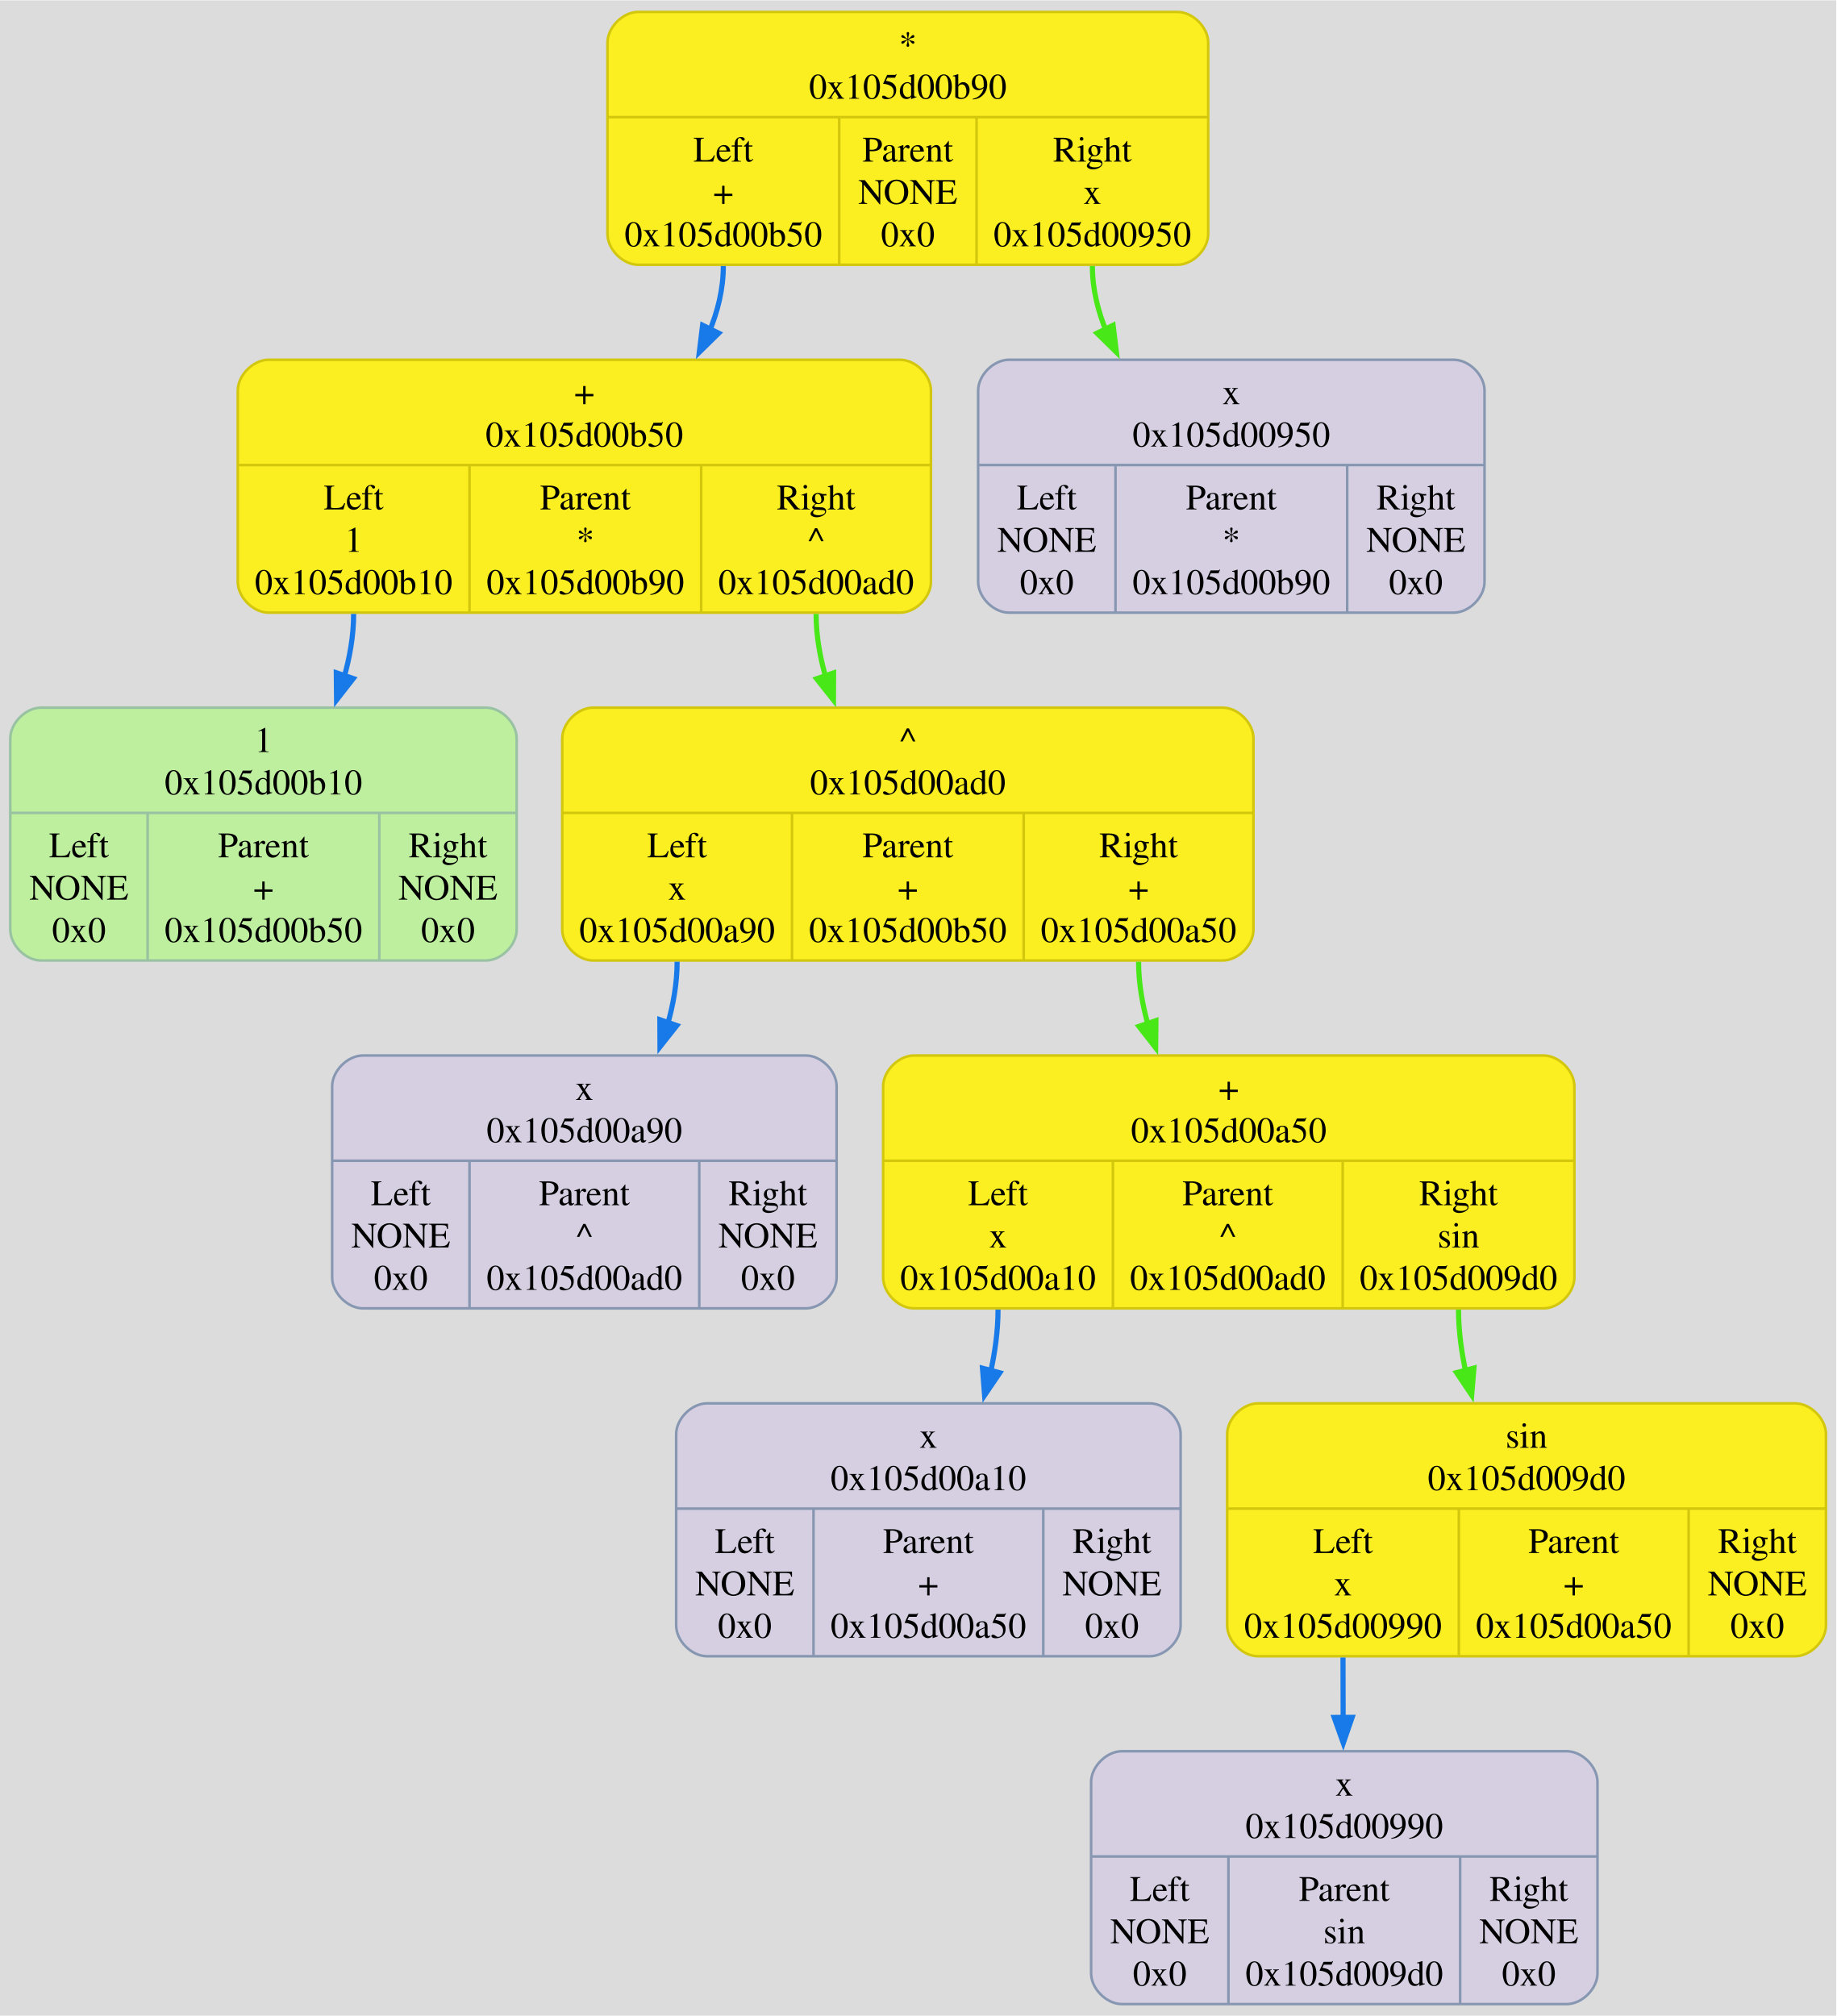
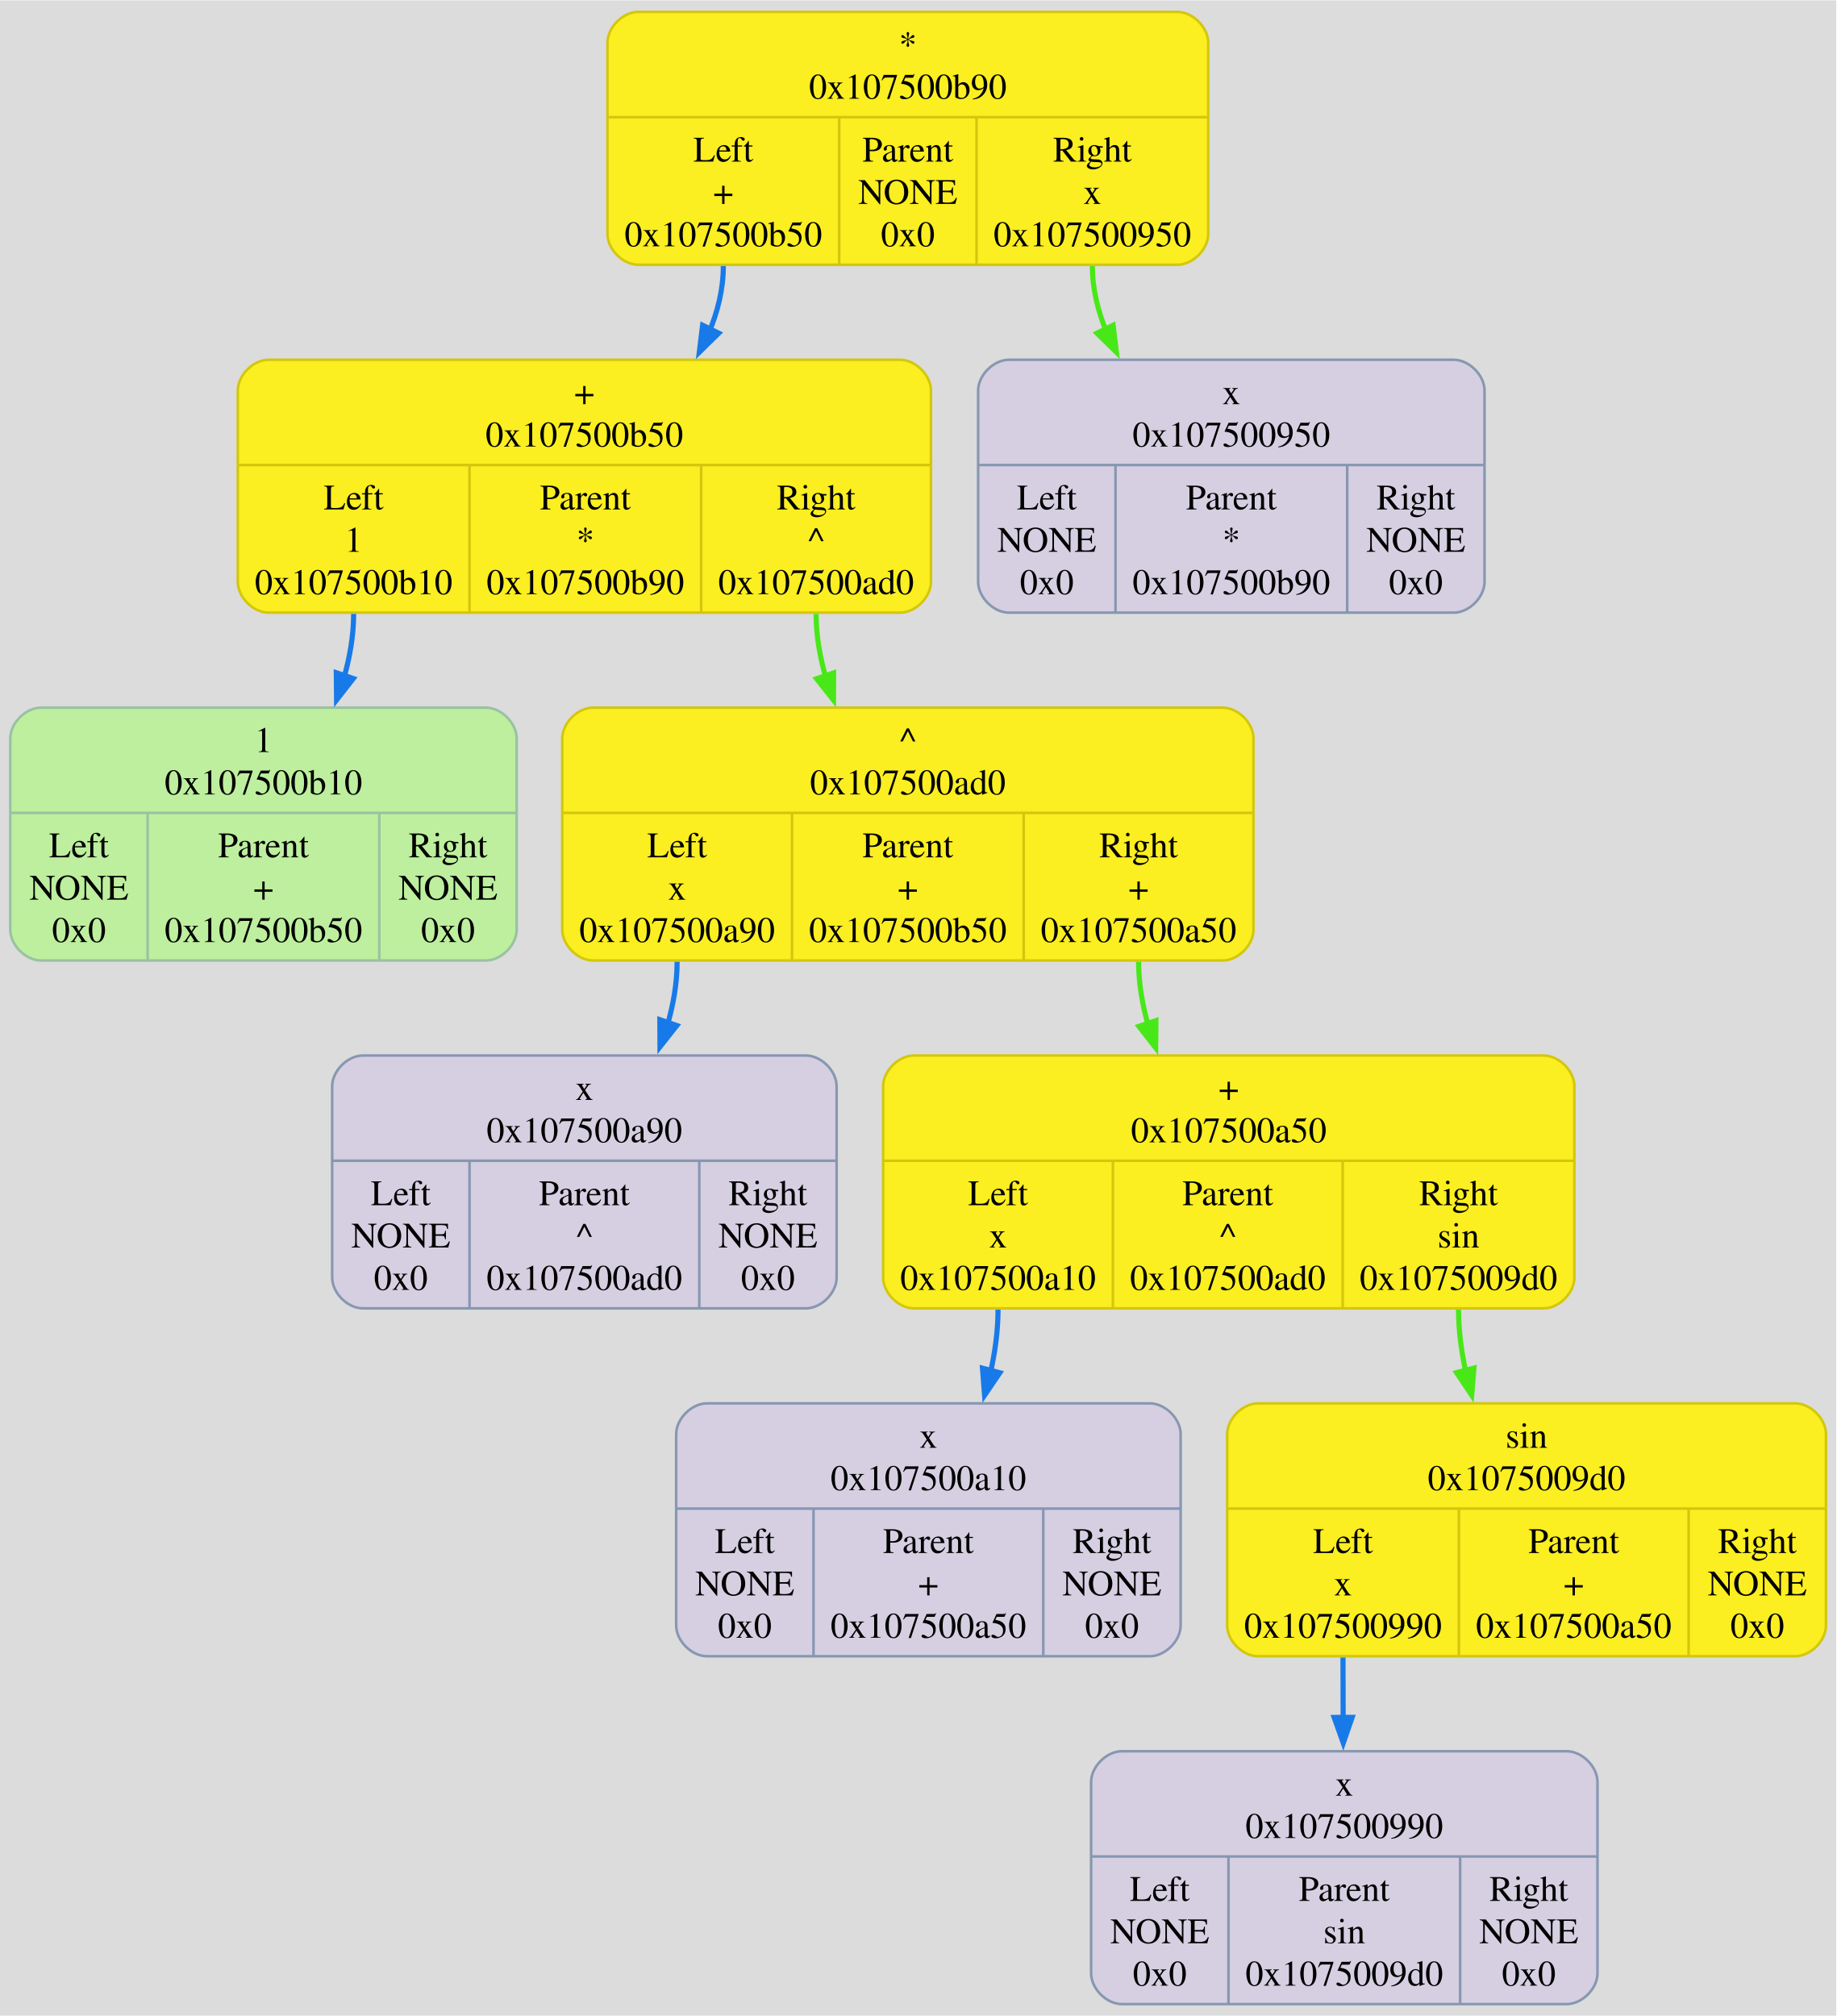
<svg xmlns="http://www.w3.org/2000/svg" width="715pt" height="785pt" viewBox="0.00 0.00 715.25 785.00">
  <g id="graph0" class="graph" transform="scale(1 1) rotate(0) translate(4 781)">
    <polygon fill="#dcdcdc" stroke="none" points="-4,4 -4,-781 711.25,-781 711.25,4 -4,4" />
    <g id="node1" class="node">
      <path fill="#fbee21" stroke="#d3c70d" d="M244.62,-678C244.62,-678 454.62,-678 454.62,-678 460.62,-678 466.62,-684 466.62,-690 466.62,-690 466.62,-764.5 466.62,-764.5 466.62,-770.5 460.62,-776.5 454.62,-776.5 454.62,-776.5 244.62,-776.5 244.62,-776.5 238.62,-776.5 232.62,-770.5 232.62,-764.5 232.62,-764.5 232.62,-690 232.62,-690 232.62,-684 238.62,-678 244.62,-678" />
      <text text-anchor="middle" x="349.62" y="-759.2" font-family="Times,serif" font-size="14.00" fill="#000000">*</text>
-       <text text-anchor="middle" x="349.62" y="-742.7" font-family="Times,serif" font-size="14.00" fill="#000000">0x105d00b90</text>
+       <text text-anchor="middle" x="349.62" y="-742.7" font-family="Times,serif" font-size="14.00" fill="#000000">0x107500b90</text>
      <polyline fill="none" stroke="#d3c70d" points="232.62,-735.5 466.62,-735.5" />
      <text text-anchor="middle" x="277.75" y="-718.2" font-family="Times,serif" font-size="14.00" fill="#000000">Left</text>
      <text text-anchor="middle" x="277.75" y="-701.7" font-family="Times,serif" font-size="14.00" fill="#000000">+</text>
-       <text text-anchor="middle" x="277.75" y="-685.2" font-family="Times,serif" font-size="14.00" fill="#000000">0x105d00b50</text>
+       <text text-anchor="middle" x="277.75" y="-685.2" font-family="Times,serif" font-size="14.00" fill="#000000">0x107500b50</text>
      <polyline fill="none" stroke="#d3c70d" points="322.88,-678 322.88,-735.5" />
      <text text-anchor="middle" x="349.62" y="-718.2" font-family="Times,serif" font-size="14.00" fill="#000000">Parent</text>
      <text text-anchor="middle" x="349.62" y="-701.7" font-family="Times,serif" font-size="14.00" fill="#000000">NONE</text>
      <text text-anchor="middle" x="349.62" y="-685.2" font-family="Times,serif" font-size="14.00" fill="#000000">0x0</text>
      <polyline fill="none" stroke="#d3c70d" points="376.38,-678 376.38,-735.5" />
      <text text-anchor="middle" x="421.5" y="-718.2" font-family="Times,serif" font-size="14.00" fill="#000000">Right</text>
      <text text-anchor="middle" x="421.5" y="-701.7" font-family="Times,serif" font-size="14.00" fill="#000000">x</text>
-       <text text-anchor="middle" x="421.5" y="-685.2" font-family="Times,serif" font-size="14.00" fill="#000000">0x105d00950</text>
+       <text text-anchor="middle" x="421.5" y="-685.2" font-family="Times,serif" font-size="14.00" fill="#000000">0x107500950</text>
    </g>
    <g id="node2" class="node">
      <path fill="#fbee21" stroke="#d3c70d" d="M100.62,-542.5C100.62,-542.5 346.62,-542.5 346.62,-542.5 352.62,-542.5 358.62,-548.5 358.62,-554.5 358.62,-554.5 358.62,-629 358.62,-629 358.62,-635 352.62,-641 346.62,-641 346.62,-641 100.62,-641 100.62,-641 94.63,-641 88.62,-635 88.62,-629 88.62,-629 88.62,-554.5 88.62,-554.5 88.62,-548.5 94.62,-542.5 100.62,-542.5" />
      <text text-anchor="middle" x="223.62" y="-623.7" font-family="Times,serif" font-size="14.00" fill="#000000">+</text>
-       <text text-anchor="middle" x="223.62" y="-607.2" font-family="Times,serif" font-size="14.00" fill="#000000">0x105d00b50</text>
+       <text text-anchor="middle" x="223.62" y="-607.2" font-family="Times,serif" font-size="14.00" fill="#000000">0x107500b50</text>
      <polyline fill="none" stroke="#d3c70d" points="88.62,-600 358.62,-600" />
      <text text-anchor="middle" x="133.75" y="-582.7" font-family="Times,serif" font-size="14.00" fill="#000000">Left</text>
      <text text-anchor="middle" x="133.75" y="-566.2" font-family="Times,serif" font-size="14.00" fill="#000000">1</text>
-       <text text-anchor="middle" x="133.75" y="-549.7" font-family="Times,serif" font-size="14.00" fill="#000000">0x105d00b10</text>
+       <text text-anchor="middle" x="133.75" y="-549.7" font-family="Times,serif" font-size="14.00" fill="#000000">0x107500b10</text>
      <polyline fill="none" stroke="#d3c70d" points="178.88,-542.5 178.88,-600" />
      <text text-anchor="middle" x="224" y="-582.7" font-family="Times,serif" font-size="14.00" fill="#000000">Parent</text>
      <text text-anchor="middle" x="224" y="-566.2" font-family="Times,serif" font-size="14.00" fill="#000000">*</text>
-       <text text-anchor="middle" x="224" y="-549.7" font-family="Times,serif" font-size="14.00" fill="#000000">0x105d00b90</text>
+       <text text-anchor="middle" x="224" y="-549.7" font-family="Times,serif" font-size="14.00" fill="#000000">0x107500b90</text>
      <polyline fill="none" stroke="#d3c70d" points="269.12,-542.5 269.12,-600" />
      <text text-anchor="middle" x="313.88" y="-582.7" font-family="Times,serif" font-size="14.00" fill="#000000">Right</text>
      <text text-anchor="middle" x="313.88" y="-566.2" font-family="Times,serif" font-size="14.00" fill="#000000">^</text>
-       <text text-anchor="middle" x="313.88" y="-549.7" font-family="Times,serif" font-size="14.00" fill="#000000">0x105d00ad0</text>
+       <text text-anchor="middle" x="313.88" y="-549.7" font-family="Times,serif" font-size="14.00" fill="#000000">0x107500ad0</text>
    </g>
    <g id="edge1" class="edge">
      <path fill="none" stroke="#187ae8" stroke-width="2" d="M277.75,-677.5C277.75,-668.54 275.57,-659.76 272.09,-651.46" />
      <polygon fill="#187ae8" stroke="#187ae8" stroke-width="2" points="275.95,-651.36 268.39,-643.94 269.67,-654.45 275.95,-651.36" />
    </g>
    <g id="node10" class="node">
      <path fill="#d5cfe1" stroke="#8797b2" d="M389,-542.5C389,-542.5 562.25,-542.5 562.25,-542.5 568.25,-542.5 574.25,-548.5 574.25,-554.5 574.25,-554.5 574.25,-629 574.25,-629 574.25,-635 568.25,-641 562.25,-641 562.25,-641 389,-641 389,-641 383,-641 377,-635 377,-629 377,-629 377,-554.5 377,-554.5 377,-548.5 383,-542.5 389,-542.5" />
      <text text-anchor="middle" x="475.62" y="-623.7" font-family="Times,serif" font-size="14.00" fill="#000000">x</text>
-       <text text-anchor="middle" x="475.62" y="-607.2" font-family="Times,serif" font-size="14.00" fill="#000000">0x105d00950</text>
+       <text text-anchor="middle" x="475.62" y="-607.2" font-family="Times,serif" font-size="14.00" fill="#000000">0x107500950</text>
      <polyline fill="none" stroke="#8797b2" points="377,-600 574.25,-600" />
      <text text-anchor="middle" x="403.75" y="-582.7" font-family="Times,serif" font-size="14.00" fill="#000000">Left</text>
      <text text-anchor="middle" x="403.75" y="-566.2" font-family="Times,serif" font-size="14.00" fill="#000000">NONE</text>
      <text text-anchor="middle" x="403.75" y="-549.7" font-family="Times,serif" font-size="14.00" fill="#000000">0x0</text>
      <polyline fill="none" stroke="#8797b2" points="430.5,-542.5 430.5,-600" />
      <text text-anchor="middle" x="475.62" y="-582.7" font-family="Times,serif" font-size="14.00" fill="#000000">Parent</text>
      <text text-anchor="middle" x="475.62" y="-566.2" font-family="Times,serif" font-size="14.00" fill="#000000">*</text>
-       <text text-anchor="middle" x="475.62" y="-549.7" font-family="Times,serif" font-size="14.00" fill="#000000">0x105d00b90</text>
+       <text text-anchor="middle" x="475.62" y="-549.7" font-family="Times,serif" font-size="14.00" fill="#000000">0x107500b90</text>
      <polyline fill="none" stroke="#8797b2" points="520.75,-542.5 520.75,-600" />
      <text text-anchor="middle" x="547.5" y="-582.7" font-family="Times,serif" font-size="14.00" fill="#000000">Right</text>
      <text text-anchor="middle" x="547.5" y="-566.2" font-family="Times,serif" font-size="14.00" fill="#000000">NONE</text>
      <text text-anchor="middle" x="547.5" y="-549.7" font-family="Times,serif" font-size="14.00" fill="#000000">0x0</text>
    </g>
    <g id="edge9" class="edge">
      <path fill="none" stroke="#48e818" stroke-width="2" d="M421.5,-677.5C421.5,-668.54 423.68,-659.76 427.16,-651.46" />
      <polygon fill="#48e818" stroke="#48e818" stroke-width="2" points="429.58,-654.45 430.86,-643.94 423.3,-651.36 429.58,-654.45" />
    </g>
    <g id="node3" class="node">
      <path fill="#bdef9e" stroke="#99c2a2" d="M12,-407C12,-407 185.25,-407 185.25,-407 191.25,-407 197.25,-413 197.25,-419 197.25,-419 197.25,-493.5 197.25,-493.5 197.25,-499.5 191.25,-505.5 185.25,-505.5 185.25,-505.5 12,-505.5 12,-505.5 6,-505.5 0,-499.5 0,-493.5 0,-493.5 0,-419 0,-419 0,-413 6,-407 12,-407" />
      <text text-anchor="middle" x="98.62" y="-488.2" font-family="Times,serif" font-size="14.00" fill="#000000">1</text>
-       <text text-anchor="middle" x="98.62" y="-471.7" font-family="Times,serif" font-size="14.00" fill="#000000">0x105d00b10</text>
+       <text text-anchor="middle" x="98.62" y="-471.7" font-family="Times,serif" font-size="14.00" fill="#000000">0x107500b10</text>
      <polyline fill="none" stroke="#99c2a2" points="0,-464.5 197.25,-464.5" />
      <text text-anchor="middle" x="26.75" y="-447.2" font-family="Times,serif" font-size="14.00" fill="#000000">Left</text>
      <text text-anchor="middle" x="26.75" y="-430.7" font-family="Times,serif" font-size="14.00" fill="#000000">NONE</text>
      <text text-anchor="middle" x="26.75" y="-414.2" font-family="Times,serif" font-size="14.00" fill="#000000">0x0</text>
      <polyline fill="none" stroke="#99c2a2" points="53.5,-407 53.5,-464.5" />
      <text text-anchor="middle" x="98.62" y="-447.2" font-family="Times,serif" font-size="14.00" fill="#000000">Parent</text>
      <text text-anchor="middle" x="98.62" y="-430.7" font-family="Times,serif" font-size="14.00" fill="#000000">+</text>
-       <text text-anchor="middle" x="98.62" y="-414.2" font-family="Times,serif" font-size="14.00" fill="#000000">0x105d00b50</text>
+       <text text-anchor="middle" x="98.62" y="-414.2" font-family="Times,serif" font-size="14.00" fill="#000000">0x107500b50</text>
      <polyline fill="none" stroke="#99c2a2" points="143.75,-407 143.75,-464.5" />
      <text text-anchor="middle" x="170.5" y="-447.2" font-family="Times,serif" font-size="14.00" fill="#000000">Right</text>
      <text text-anchor="middle" x="170.5" y="-430.7" font-family="Times,serif" font-size="14.00" fill="#000000">NONE</text>
      <text text-anchor="middle" x="170.5" y="-414.2" font-family="Times,serif" font-size="14.00" fill="#000000">0x0</text>
    </g>
    <g id="edge2" class="edge">
      <path fill="none" stroke="#187ae8" stroke-width="2" d="M133.75,-542C133.75,-533.47 132.21,-524.81 129.78,-516.43" />
      <polygon fill="#187ae8" stroke="#187ae8" stroke-width="2" points="133.62,-516.84 127.1,-508.49 126.99,-519.08 133.62,-516.84" />
    </g>
    <g id="node4" class="node">
      <path fill="#fbee21" stroke="#d3c70d" d="M227,-407C227,-407 472.25,-407 472.25,-407 478.25,-407 484.25,-413 484.25,-419 484.25,-419 484.25,-493.5 484.25,-493.5 484.25,-499.5 478.25,-505.5 472.25,-505.5 472.25,-505.5 227,-505.5 227,-505.5 221,-505.5 215,-499.5 215,-493.5 215,-493.5 215,-419 215,-419 215,-413 221,-407 227,-407" />
      <text text-anchor="middle" x="349.62" y="-488.2" font-family="Times,serif" font-size="14.00" fill="#000000">^</text>
-       <text text-anchor="middle" x="349.62" y="-471.7" font-family="Times,serif" font-size="14.00" fill="#000000">0x105d00ad0</text>
+       <text text-anchor="middle" x="349.62" y="-471.7" font-family="Times,serif" font-size="14.00" fill="#000000">0x107500ad0</text>
      <polyline fill="none" stroke="#d3c70d" points="215,-464.5 484.25,-464.5" />
      <text text-anchor="middle" x="259.75" y="-447.2" font-family="Times,serif" font-size="14.00" fill="#000000">Left</text>
      <text text-anchor="middle" x="259.75" y="-430.7" font-family="Times,serif" font-size="14.00" fill="#000000">x</text>
-       <text text-anchor="middle" x="259.75" y="-414.2" font-family="Times,serif" font-size="14.00" fill="#000000">0x105d00a90</text>
+       <text text-anchor="middle" x="259.75" y="-414.2" font-family="Times,serif" font-size="14.00" fill="#000000">0x107500a90</text>
      <polyline fill="none" stroke="#d3c70d" points="304.5,-407 304.5,-464.5" />
      <text text-anchor="middle" x="349.62" y="-447.2" font-family="Times,serif" font-size="14.00" fill="#000000">Parent</text>
      <text text-anchor="middle" x="349.62" y="-430.7" font-family="Times,serif" font-size="14.00" fill="#000000">+</text>
-       <text text-anchor="middle" x="349.62" y="-414.2" font-family="Times,serif" font-size="14.00" fill="#000000">0x105d00b50</text>
+       <text text-anchor="middle" x="349.62" y="-414.2" font-family="Times,serif" font-size="14.00" fill="#000000">0x107500b50</text>
      <polyline fill="none" stroke="#d3c70d" points="394.75,-407 394.75,-464.5" />
      <text text-anchor="middle" x="439.5" y="-447.2" font-family="Times,serif" font-size="14.00" fill="#000000">Right</text>
      <text text-anchor="middle" x="439.5" y="-430.7" font-family="Times,serif" font-size="14.00" fill="#000000">+</text>
-       <text text-anchor="middle" x="439.5" y="-414.2" font-family="Times,serif" font-size="14.00" fill="#000000">0x105d00a50</text>
+       <text text-anchor="middle" x="439.5" y="-414.2" font-family="Times,serif" font-size="14.00" fill="#000000">0x107500a50</text>
    </g>
    <g id="edge8" class="edge">
      <path fill="none" stroke="#48e818" stroke-width="2" d="M313.88,-542C313.88,-533.45 315.44,-524.77 317.91,-516.39" />
      <polygon fill="#48e818" stroke="#48e818" stroke-width="2" points="320.7,-519.03 320.65,-508.44 314.08,-516.75 320.7,-519.03" />
    </g>
    <g id="node5" class="node">
      <path fill="#d5cfe1" stroke="#8797b2" d="M137.38,-271.5C137.38,-271.5 309.88,-271.5 309.88,-271.5 315.88,-271.5 321.88,-277.5 321.88,-283.5 321.88,-283.5 321.88,-358 321.88,-358 321.88,-364 315.88,-370 309.88,-370 309.88,-370 137.38,-370 137.38,-370 131.38,-370 125.38,-364 125.38,-358 125.38,-358 125.38,-283.5 125.38,-283.5 125.38,-277.5 131.38,-271.5 137.38,-271.5" />
      <text text-anchor="middle" x="223.62" y="-352.7" font-family="Times,serif" font-size="14.00" fill="#000000">x</text>
-       <text text-anchor="middle" x="223.62" y="-336.2" font-family="Times,serif" font-size="14.00" fill="#000000">0x105d00a90</text>
+       <text text-anchor="middle" x="223.62" y="-336.2" font-family="Times,serif" font-size="14.00" fill="#000000">0x107500a90</text>
      <polyline fill="none" stroke="#8797b2" points="125.38,-329 321.88,-329" />
      <text text-anchor="middle" x="152.12" y="-311.7" font-family="Times,serif" font-size="14.00" fill="#000000">Left</text>
      <text text-anchor="middle" x="152.12" y="-295.2" font-family="Times,serif" font-size="14.00" fill="#000000">NONE</text>
      <text text-anchor="middle" x="152.12" y="-278.7" font-family="Times,serif" font-size="14.00" fill="#000000">0x0</text>
      <polyline fill="none" stroke="#8797b2" points="178.88,-271.5 178.88,-329" />
      <text text-anchor="middle" x="223.62" y="-311.7" font-family="Times,serif" font-size="14.00" fill="#000000">Parent</text>
      <text text-anchor="middle" x="223.62" y="-295.2" font-family="Times,serif" font-size="14.00" fill="#000000">^</text>
-       <text text-anchor="middle" x="223.62" y="-278.7" font-family="Times,serif" font-size="14.00" fill="#000000">0x105d00ad0</text>
+       <text text-anchor="middle" x="223.62" y="-278.7" font-family="Times,serif" font-size="14.00" fill="#000000">0x107500ad0</text>
      <polyline fill="none" stroke="#8797b2" points="268.38,-271.5 268.38,-329" />
      <text text-anchor="middle" x="295.12" y="-311.7" font-family="Times,serif" font-size="14.00" fill="#000000">Right</text>
      <text text-anchor="middle" x="295.12" y="-295.2" font-family="Times,serif" font-size="14.00" fill="#000000">NONE</text>
      <text text-anchor="middle" x="295.12" y="-278.7" font-family="Times,serif" font-size="14.00" fill="#000000">0x0</text>
    </g>
    <g id="edge3" class="edge">
      <path fill="none" stroke="#187ae8" stroke-width="2" d="M259.75,-406.5C259.75,-398.05 258.21,-389.47 255.77,-381.19" />
      <polygon fill="#187ae8" stroke="#187ae8" stroke-width="2" points="259.64,-381.68 253.07,-373.36 253.02,-383.95 259.64,-381.68" />
    </g>
    <g id="node6" class="node">
      <path fill="#fbee21" stroke="#d3c70d" d="M352,-271.5C352,-271.5 597.25,-271.5 597.25,-271.5 603.25,-271.5 609.25,-277.5 609.25,-283.5 609.25,-283.5 609.25,-358 609.25,-358 609.25,-364 603.25,-370 597.25,-370 597.25,-370 352,-370 352,-370 346,-370 340,-364 340,-358 340,-358 340,-283.5 340,-283.5 340,-277.5 346,-271.5 352,-271.5" />
      <text text-anchor="middle" x="474.62" y="-352.7" font-family="Times,serif" font-size="14.00" fill="#000000">+</text>
-       <text text-anchor="middle" x="474.62" y="-336.2" font-family="Times,serif" font-size="14.00" fill="#000000">0x105d00a50</text>
+       <text text-anchor="middle" x="474.62" y="-336.2" font-family="Times,serif" font-size="14.00" fill="#000000">0x107500a50</text>
      <polyline fill="none" stroke="#d3c70d" points="340,-329 609.25,-329" />
      <text text-anchor="middle" x="384.75" y="-311.7" font-family="Times,serif" font-size="14.00" fill="#000000">Left</text>
      <text text-anchor="middle" x="384.75" y="-295.2" font-family="Times,serif" font-size="14.00" fill="#000000">x</text>
-       <text text-anchor="middle" x="384.75" y="-278.7" font-family="Times,serif" font-size="14.00" fill="#000000">0x105d00a10</text>
+       <text text-anchor="middle" x="384.75" y="-278.7" font-family="Times,serif" font-size="14.00" fill="#000000">0x107500a10</text>
      <polyline fill="none" stroke="#d3c70d" points="429.5,-271.5 429.5,-329" />
      <text text-anchor="middle" x="474.25" y="-311.7" font-family="Times,serif" font-size="14.00" fill="#000000">Parent</text>
      <text text-anchor="middle" x="474.25" y="-295.2" font-family="Times,serif" font-size="14.00" fill="#000000">^</text>
-       <text text-anchor="middle" x="474.25" y="-278.7" font-family="Times,serif" font-size="14.00" fill="#000000">0x105d00ad0</text>
+       <text text-anchor="middle" x="474.25" y="-278.7" font-family="Times,serif" font-size="14.00" fill="#000000">0x107500ad0</text>
      <polyline fill="none" stroke="#d3c70d" points="519,-271.5 519,-329" />
      <text text-anchor="middle" x="564.12" y="-311.7" font-family="Times,serif" font-size="14.00" fill="#000000">Right</text>
      <text text-anchor="middle" x="564.12" y="-295.2" font-family="Times,serif" font-size="14.00" fill="#000000">sin</text>
-       <text text-anchor="middle" x="564.12" y="-278.7" font-family="Times,serif" font-size="14.00" fill="#000000">0x105d009d0</text>
+       <text text-anchor="middle" x="564.12" y="-278.7" font-family="Times,serif" font-size="14.00" fill="#000000">0x1075009d0</text>
    </g>
    <g id="edge7" class="edge">
      <path fill="none" stroke="#48e818" stroke-width="2" d="M439.5,-406.5C439.5,-397.97 441.04,-389.31 443.47,-380.93" />
      <polygon fill="#48e818" stroke="#48e818" stroke-width="2" points="446.26,-383.58 446.15,-372.99 439.63,-381.34 446.26,-383.58" />
    </g>
    <g id="node7" class="node">
      <path fill="#d5cfe1" stroke="#8797b2" d="M271.38,-136C271.38,-136 443.88,-136 443.88,-136 449.88,-136 455.88,-142 455.88,-148 455.88,-148 455.88,-222.5 455.88,-222.5 455.88,-228.5 449.88,-234.5 443.88,-234.5 443.88,-234.5 271.38,-234.5 271.38,-234.5 265.38,-234.5 259.38,-228.5 259.38,-222.5 259.38,-222.5 259.38,-148 259.38,-148 259.38,-142 265.38,-136 271.38,-136" />
      <text text-anchor="middle" x="357.62" y="-217.2" font-family="Times,serif" font-size="14.00" fill="#000000">x</text>
-       <text text-anchor="middle" x="357.62" y="-200.7" font-family="Times,serif" font-size="14.00" fill="#000000">0x105d00a10</text>
+       <text text-anchor="middle" x="357.62" y="-200.7" font-family="Times,serif" font-size="14.00" fill="#000000">0x107500a10</text>
      <polyline fill="none" stroke="#8797b2" points="259.38,-193.5 455.88,-193.5" />
      <text text-anchor="middle" x="286.12" y="-176.2" font-family="Times,serif" font-size="14.00" fill="#000000">Left</text>
      <text text-anchor="middle" x="286.12" y="-159.7" font-family="Times,serif" font-size="14.00" fill="#000000">NONE</text>
      <text text-anchor="middle" x="286.12" y="-143.2" font-family="Times,serif" font-size="14.00" fill="#000000">0x0</text>
      <polyline fill="none" stroke="#8797b2" points="312.88,-136 312.88,-193.5" />
      <text text-anchor="middle" x="357.62" y="-176.2" font-family="Times,serif" font-size="14.00" fill="#000000">Parent</text>
      <text text-anchor="middle" x="357.62" y="-159.7" font-family="Times,serif" font-size="14.00" fill="#000000">+</text>
-       <text text-anchor="middle" x="357.62" y="-143.2" font-family="Times,serif" font-size="14.00" fill="#000000">0x105d00a50</text>
+       <text text-anchor="middle" x="357.62" y="-143.2" font-family="Times,serif" font-size="14.00" fill="#000000">0x107500a50</text>
      <polyline fill="none" stroke="#8797b2" points="402.38,-136 402.38,-193.5" />
      <text text-anchor="middle" x="429.12" y="-176.2" font-family="Times,serif" font-size="14.00" fill="#000000">Right</text>
      <text text-anchor="middle" x="429.12" y="-159.7" font-family="Times,serif" font-size="14.00" fill="#000000">NONE</text>
      <text text-anchor="middle" x="429.12" y="-143.2" font-family="Times,serif" font-size="14.00" fill="#000000">0x0</text>
    </g>
    <g id="edge4" class="edge">
      <path fill="none" stroke="#187ae8" stroke-width="2" d="M384.75,-271C384.75,-262.62 383.53,-253.99 381.61,-245.59" />
      <polygon fill="#187ae8" stroke="#187ae8" stroke-width="2" points="385.45,-246.41 379.51,-237.64 378.69,-248.2 385.45,-246.41" />
    </g>
    <g id="node8" class="node">
      <path fill="#fbee21" stroke="#d3c70d" d="M486,-136C486,-136 695.25,-136 695.25,-136 701.25,-136 707.25,-142 707.25,-148 707.25,-148 707.25,-222.5 707.25,-222.5 707.25,-228.5 701.25,-234.5 695.25,-234.5 695.25,-234.5 486,-234.5 486,-234.5 480,-234.5 474,-228.5 474,-222.5 474,-222.5 474,-148 474,-148 474,-142 480,-136 486,-136" />
      <text text-anchor="middle" x="590.62" y="-217.2" font-family="Times,serif" font-size="14.00" fill="#000000">sin</text>
-       <text text-anchor="middle" x="590.62" y="-200.7" font-family="Times,serif" font-size="14.00" fill="#000000">0x105d009d0</text>
+       <text text-anchor="middle" x="590.62" y="-200.7" font-family="Times,serif" font-size="14.00" fill="#000000">0x1075009d0</text>
      <polyline fill="none" stroke="#d3c70d" points="474,-193.5 707.25,-193.5" />
      <text text-anchor="middle" x="519.12" y="-176.2" font-family="Times,serif" font-size="14.00" fill="#000000">Left</text>
      <text text-anchor="middle" x="519.12" y="-159.7" font-family="Times,serif" font-size="14.00" fill="#000000">x</text>
-       <text text-anchor="middle" x="519.12" y="-143.2" font-family="Times,serif" font-size="14.00" fill="#000000">0x105d00990</text>
+       <text text-anchor="middle" x="519.12" y="-143.2" font-family="Times,serif" font-size="14.00" fill="#000000">0x107500990</text>
      <polyline fill="none" stroke="#d3c70d" points="564.25,-136 564.25,-193.5" />
      <text text-anchor="middle" x="609" y="-176.2" font-family="Times,serif" font-size="14.00" fill="#000000">Parent</text>
      <text text-anchor="middle" x="609" y="-159.7" font-family="Times,serif" font-size="14.00" fill="#000000">+</text>
-       <text text-anchor="middle" x="609" y="-143.2" font-family="Times,serif" font-size="14.00" fill="#000000">0x105d00a50</text>
+       <text text-anchor="middle" x="609" y="-143.2" font-family="Times,serif" font-size="14.00" fill="#000000">0x107500a50</text>
      <polyline fill="none" stroke="#d3c70d" points="653.75,-136 653.75,-193.5" />
      <text text-anchor="middle" x="680.5" y="-176.2" font-family="Times,serif" font-size="14.00" fill="#000000">Right</text>
      <text text-anchor="middle" x="680.5" y="-159.7" font-family="Times,serif" font-size="14.00" fill="#000000">NONE</text>
      <text text-anchor="middle" x="680.5" y="-143.2" font-family="Times,serif" font-size="14.00" fill="#000000">0x0</text>
    </g>
    <g id="edge6" class="edge">
      <path fill="none" stroke="#48e818" stroke-width="2" d="M564.12,-271C564.12,-262.64 565.31,-254.02 567.19,-245.62" />
      <polygon fill="#48e818" stroke="#48e818" stroke-width="2" points="570.13,-248.24 569.25,-237.68 563.35,-246.48 570.13,-248.24" />
    </g>
    <g id="node9" class="node">
      <path fill="#d5cfe1" stroke="#8797b2" d="M433,-0.5C433,-0.5 606.25,-0.5 606.25,-0.5 612.25,-0.5 618.25,-6.5 618.25,-12.5 618.25,-12.5 618.25,-87 618.25,-87 618.25,-93 612.25,-99 606.25,-99 606.25,-99 433,-99 433,-99 427,-99 421,-93 421,-87 421,-87 421,-12.5 421,-12.5 421,-6.5 427,-0.5 433,-0.5" />
      <text text-anchor="middle" x="519.62" y="-81.7" font-family="Times,serif" font-size="14.00" fill="#000000">x</text>
-       <text text-anchor="middle" x="519.62" y="-65.2" font-family="Times,serif" font-size="14.00" fill="#000000">0x105d00990</text>
+       <text text-anchor="middle" x="519.62" y="-65.2" font-family="Times,serif" font-size="14.00" fill="#000000">0x107500990</text>
      <polyline fill="none" stroke="#8797b2" points="421,-58 618.25,-58" />
      <text text-anchor="middle" x="447.75" y="-40.7" font-family="Times,serif" font-size="14.00" fill="#000000">Left</text>
      <text text-anchor="middle" x="447.75" y="-24.2" font-family="Times,serif" font-size="14.00" fill="#000000">NONE</text>
      <text text-anchor="middle" x="447.75" y="-7.7" font-family="Times,serif" font-size="14.00" fill="#000000">0x0</text>
      <polyline fill="none" stroke="#8797b2" points="474.5,-0.5 474.5,-58" />
      <text text-anchor="middle" x="519.62" y="-40.7" font-family="Times,serif" font-size="14.00" fill="#000000">Parent</text>
      <text text-anchor="middle" x="519.62" y="-24.2" font-family="Times,serif" font-size="14.00" fill="#000000">sin</text>
-       <text text-anchor="middle" x="519.62" y="-7.7" font-family="Times,serif" font-size="14.00" fill="#000000">0x105d009d0</text>
+       <text text-anchor="middle" x="519.62" y="-7.7" font-family="Times,serif" font-size="14.00" fill="#000000">0x1075009d0</text>
      <polyline fill="none" stroke="#8797b2" points="564.75,-0.5 564.75,-58" />
      <text text-anchor="middle" x="591.5" y="-40.7" font-family="Times,serif" font-size="14.00" fill="#000000">Right</text>
      <text text-anchor="middle" x="591.5" y="-24.2" font-family="Times,serif" font-size="14.00" fill="#000000">NONE</text>
      <text text-anchor="middle" x="591.5" y="-7.7" font-family="Times,serif" font-size="14.00" fill="#000000">0x0</text>
    </g>
    <g id="edge5" class="edge">
      <path fill="none" stroke="#187ae8" stroke-width="2" d="M519.12,-135.5C519.12,-127.41 519.15,-118.88 519.18,-110.48" />
      <polygon fill="#187ae8" stroke="#187ae8" stroke-width="2" points="522.68,-112.2 519.23,-102.18 515.68,-112.16 522.68,-112.2" />
    </g>
  </g>
</svg>
